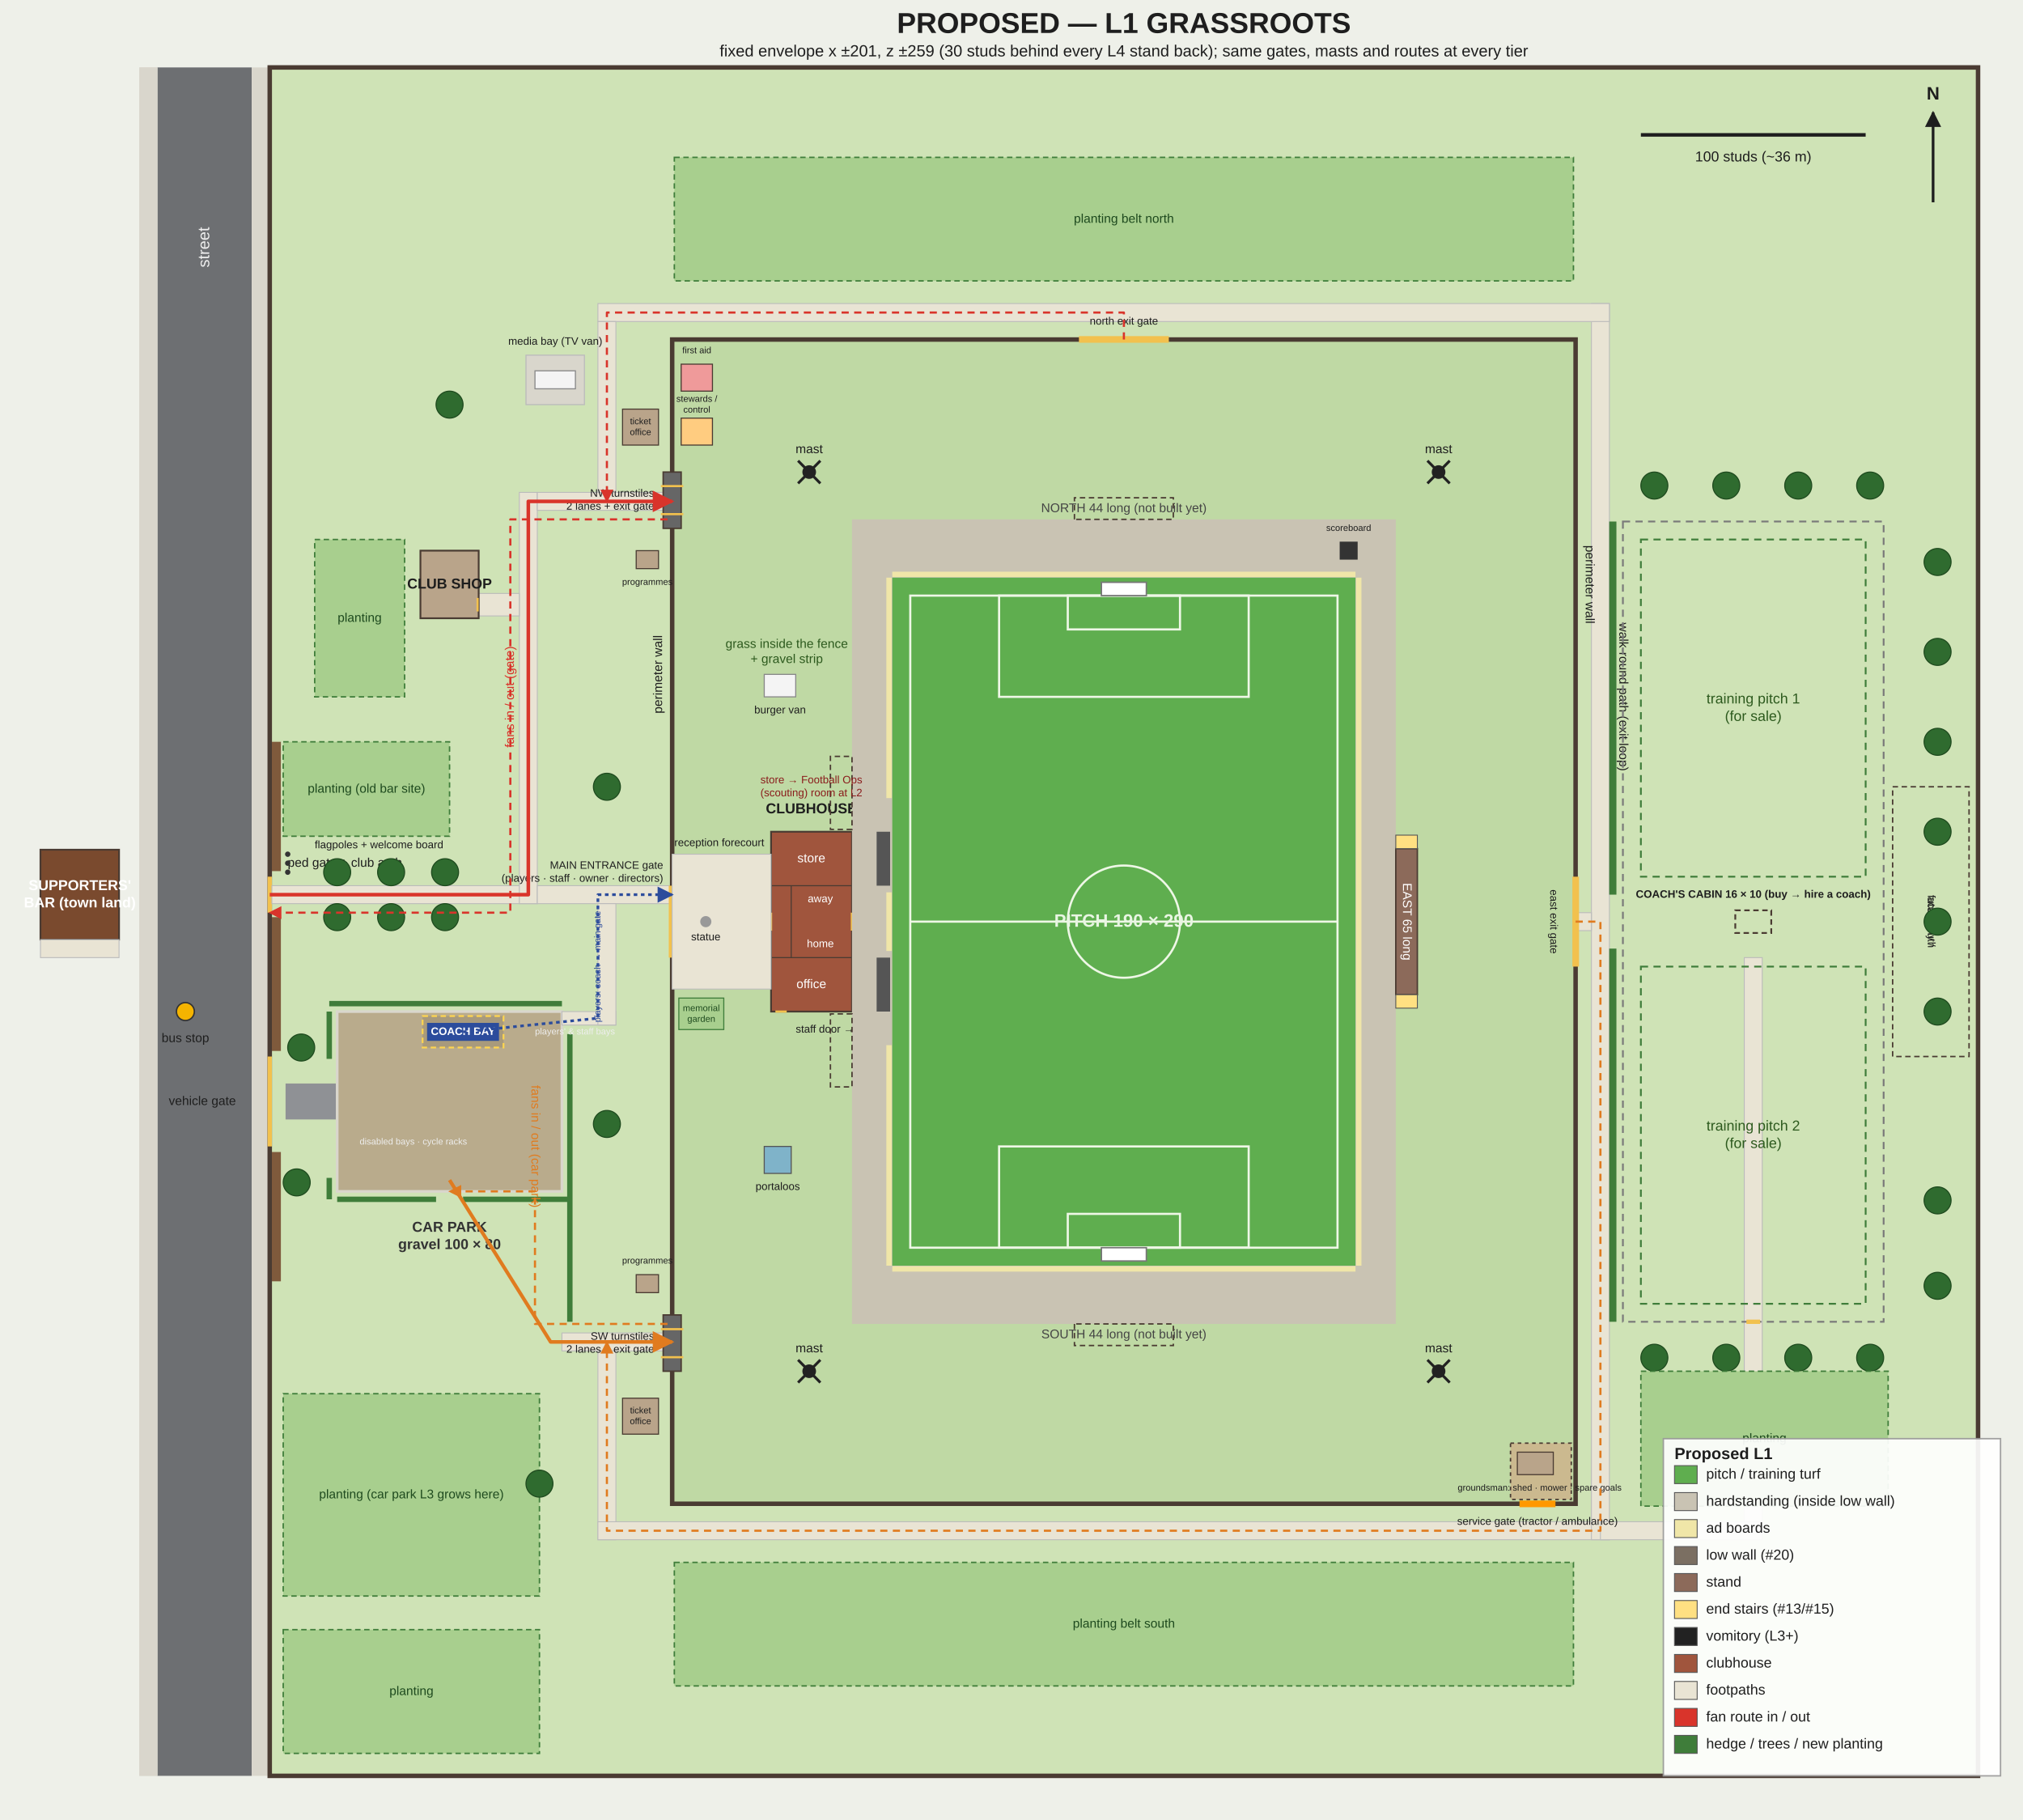
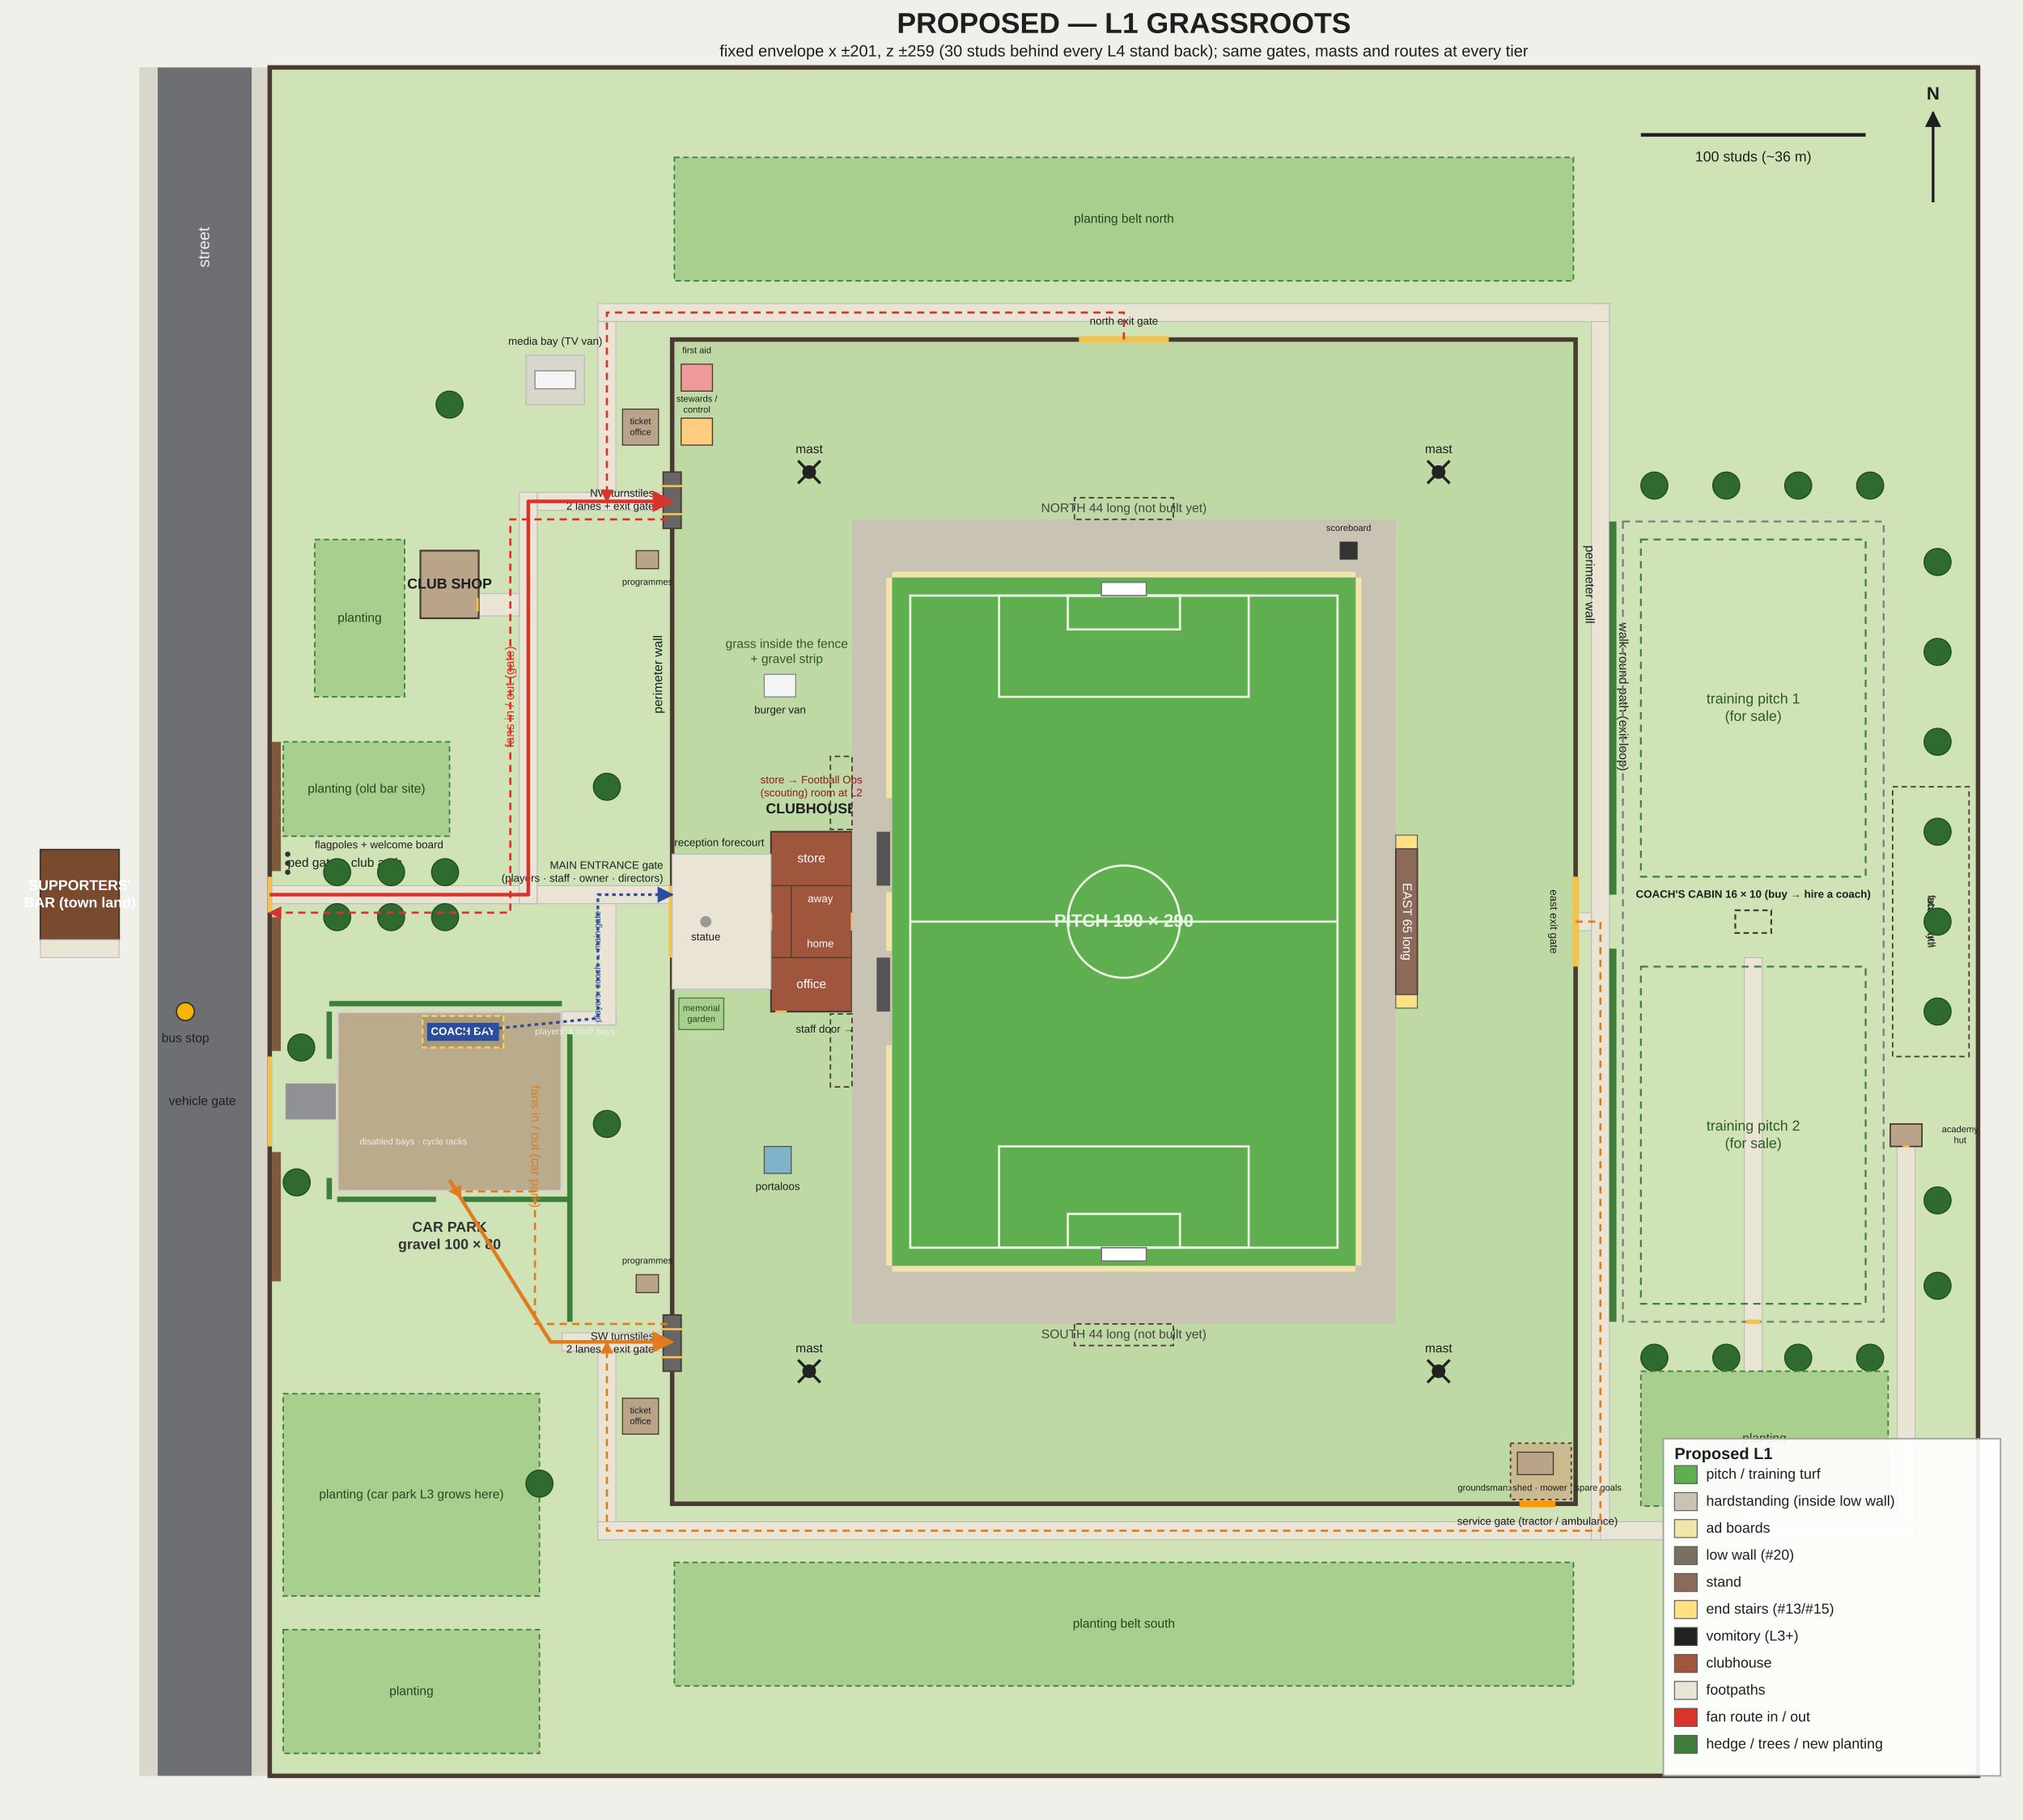
<svg xmlns="http://www.w3.org/2000/svg" width="1125" height="1012" viewBox="0 0 1125 1012" font-family="Segoe UI, Arial, sans-serif">
  <defs>
    <marker id="arr" viewBox="0 0 10 10" refX="9" refY="5" markerWidth="6" markerHeight="6" orient="auto-start-reverse">
      <path d="M0,0 L10,5 L0,10 z" fill="context-stroke" />
    </marker>
  </defs>
  <polygon points="0.0,0.0 1125.0,0.0 1125.0,1012.5 0.0,1012.5" fill="#eef0e9" stroke="none" stroke-width="1" opacity="1.0" />
  <polygon points="87.5,37.5 140.0,37.5 140.0,987.5 87.5,987.5" fill="#6d6f72" stroke="none" stroke-width="1" opacity="1.0" />
  <text x="113.8" y="137.5" font-size="9" fill="#eee" text-anchor="middle" dominant-baseline="middle" transform="rotate(-90 113.8 137.5)">street</text>
  <polygon points="140.0,37.5 150.0,37.5 150.0,987.5 140.0,987.5" fill="#d9d6cc" stroke="none" stroke-width="1" opacity="1.0" />
  <polygon points="150.0,37.5 1100.0,37.5 1100.0,987.5 150.0,987.5" fill="#cfe3b6" stroke="none" stroke-width="1" opacity="1.0" />
  <polygon points="150.0,37.5 1100.0,37.5 1100.0,987.5 150.0,987.5" fill="none" stroke="#4a3b32" stroke-width="2.5" opacity="1.0" />
  <text x="625.0" y="13.8" font-size="16" fill="#1e1e1e" text-anchor="middle" dominant-baseline="middle" font-weight="bold">PROPOSED — L1  GRASSROOTS</text>
  <text x="625.0" y="28.8" font-size="9" fill="#1e1e1e" text-anchor="middle" dominant-baseline="middle">fixed envelope x ±201, z ±259 (30 studs behind every L4 stand back); same gates, masts and routes at every tier</text>
  <polyline points="1075.0,112.5 1075.0,62.5" fill="none" stroke="#1e1e1e" stroke-width="1.5" stroke-linejoin="round" marker-end="url(#arr)" opacity="1.0" />
  <text x="1075.0" y="52.5" font-size="10" fill="#1e1e1e" text-anchor="middle" dominant-baseline="middle" font-weight="bold">N</text>
  <polyline points="912.5,75.0 1037.5,75.0" fill="none" stroke="#1e1e1e" stroke-width="2" stroke-linejoin="round" opacity="1.0" />
  <text x="975.0" y="87.5" font-size="8" fill="#1e1e1e" text-anchor="middle" dominant-baseline="middle">100 studs (~36 m)</text>
  <polygon points="77.5,37.5 87.5,37.5 87.5,987.5 77.5,987.5" fill="#d9d6cc" stroke="none" stroke-width="1" opacity="1.0" />
  <polygon points="77.5,37.5 87.5,37.5 87.5,987.5 77.5,987.5" fill="#d9d6cc" stroke="none" stroke-width="1" opacity="1.0" />
  <polygon points="22.5,472.5 66.2,472.5 66.2,522.5 22.5,522.5" fill="#7a4a2e" stroke="#4a3b32" stroke-width="1" opacity="1.0" />
  <polygon points="22.5,522.5 66.2,522.5 66.2,532.5 22.5,532.5" fill="#e9e4d4" stroke="#bbb" stroke-width="0.5" opacity="1.0" />
  <text x="44.4" y="492.7" font-size="8" fill="#fff" text-anchor="middle" dominant-baseline="middle" font-weight="bold">SUPPORTERS'</text>
  <text x="44.4" y="502.3" font-size="8" fill="#fff" text-anchor="middle" dominant-baseline="middle" font-weight="bold">BAR (town land)</text>
  <polygon points="148.8,487.5 151.2,487.5 151.2,507.5 148.8,507.5" fill="#f2c14e" stroke="none" stroke-width="1" opacity="1.0" />
  <text x="160.0" y="480.0" font-size="7" fill="#1e1e1e" text-anchor="start" dominant-baseline="middle">ped gate + club arch</text>
  <polygon points="148.8,587.5 151.2,587.5 151.2,637.5 148.8,637.5" fill="#f2c14e" stroke="none" stroke-width="1" opacity="1.0" />
  <text x="131.2" y="612.5" font-size="7" fill="#1e1e1e" text-anchor="end" dominant-baseline="middle">vehicle gate</text>
  <polygon points="158.8,602.5 188.8,602.5 188.8,622.5 158.8,622.5" fill="#8f9195" stroke="none" stroke-width="1" opacity="1.0" />
  <circle cx="103.1" cy="562.5" r="5.0" fill="#f5b400" stroke="#333" stroke-width="0.8" />
  <text x="103.1" y="577.5" font-size="7" fill="#1e1e1e" text-anchor="middle" dominant-baseline="middle">bus stop</text>
  <polygon points="151.2,412.5 156.2,412.5 156.2,484.4 151.2,484.4" fill="#7f5a3c" stroke="none" stroke-width="1" opacity="1.0" />
  <polygon points="151.2,510.0 156.2,510.0 156.2,584.4 151.2,584.4" fill="#7f5a3c" stroke="none" stroke-width="1" opacity="1.0" />
  <polygon points="151.2,640.6 156.2,640.6 156.2,712.5 151.2,712.5" fill="#7f5a3c" stroke="none" stroke-width="1" opacity="1.0" />
  <polygon points="187.5,562.5 312.5,562.5 312.5,662.5 187.5,662.5" fill="#b9ab8c" stroke="#d9d6cc" stroke-width="1.5" opacity="1.0" />
  <text x="250.0" y="682.7" font-size="8" fill="#333" text-anchor="middle" dominant-baseline="middle" font-weight="bold">CAR PARK</text>
  <text x="250.0" y="692.3" font-size="8" fill="#333" text-anchor="middle" dominant-baseline="middle" font-weight="bold">gravel 100 × 80</text>
  <polygon points="235.0,565.0 280.0,565.0 280.0,582.5 235.0,582.5" fill="#a89a7c" stroke="#ffd54f" stroke-width="1" stroke-dasharray="3,2" opacity="1.0" />
  <polygon points="237.5,568.8 277.5,568.8 277.5,578.8 237.5,578.8" fill="#2c4c9c" stroke="none" stroke-width="1" opacity="1.0" />
  <text x="257.5" y="573.8" font-size="6" fill="#fff" text-anchor="middle" dominant-baseline="middle" font-weight="bold">COACH BAY</text>
  <polyline points="183.1,558.1 312.5,558.1" fill="none" stroke="#3f7d3a" stroke-width="3" stroke-linejoin="round" opacity="1.0" />
  <polyline points="183.1,562.5 183.1,588.8" fill="none" stroke="#3f7d3a" stroke-width="3" stroke-linejoin="round" opacity="1.0" />
  <polyline points="183.1,655.0 183.1,666.9" fill="none" stroke="#3f7d3a" stroke-width="3" stroke-linejoin="round" opacity="1.0" />
  <polyline points="187.5,666.9 242.5,666.9" fill="none" stroke="#3f7d3a" stroke-width="3" stroke-linejoin="round" opacity="1.0" />
  <polyline points="257.5,666.9 316.9,666.9" fill="none" stroke="#3f7d3a" stroke-width="3" stroke-linejoin="round" opacity="1.0" />
  <polyline points="316.9,575.0 316.9,735.0" fill="none" stroke="#3f7d3a" stroke-width="3" stroke-linejoin="round" opacity="1.0" />
  <polygon points="151.2,492.5 298.8,492.5 298.8,502.5 151.2,502.5" fill="#e9e4d4" stroke="#bbb" stroke-width="0.5" opacity="1.0" />
  <polygon points="288.8,273.8 298.8,273.8 298.8,502.5 288.8,502.5" fill="#e9e4d4" stroke="#bbb" stroke-width="0.5" opacity="1.0" />
  <polygon points="298.8,273.8 373.8,273.8 373.8,283.8 298.8,283.8" fill="#e9e4d4" stroke="#bbb" stroke-width="0.5" opacity="1.0" />
  <polygon points="298.8,492.5 373.8,492.5 373.8,502.5 298.8,502.5" fill="#e9e4d4" stroke="#bbb" stroke-width="0.5" opacity="1.0" />
  <polygon points="266.2,330.0 288.8,330.0 288.8,342.5 266.2,342.5" fill="#e9e4d4" stroke="#bbb" stroke-width="0.5" opacity="1.0" />
  <polygon points="312.5,741.2 373.8,741.2 373.8,751.2 312.5,751.2" fill="#e9e4d4" stroke="#bbb" stroke-width="0.5" opacity="1.0" />
  <polygon points="312.5,562.5 342.5,562.5 342.5,570.0 312.5,570.0" fill="#e9e4d4" stroke="#bbb" stroke-width="0.5" opacity="1.0" />
  <polygon points="332.5,502.5 342.5,502.5 342.5,570.0 332.5,570.0" fill="#e9e4d4" stroke="#bbb" stroke-width="0.5" opacity="1.0" />
  <polygon points="332.5,751.2 342.5,751.2 342.5,856.2 332.5,856.2" fill="#e9e4d4" stroke="#bbb" stroke-width="0.5" opacity="1.0" />
  <polygon points="332.5,846.2 895.0,846.2 895.0,856.2 332.5,856.2" fill="#e9e4d4" stroke="#bbb" stroke-width="0.5" opacity="1.0" />
  <polygon points="885.0,168.8 895.0,168.8 895.0,856.2 885.0,856.2" fill="#e9e4d4" stroke="#bbb" stroke-width="0.5" opacity="1.0" />
  <polygon points="332.5,168.8 895.0,168.8 895.0,178.8 332.5,178.8" fill="#e9e4d4" stroke="#bbb" stroke-width="0.5" opacity="1.0" />
  <polygon points="332.5,273.8 342.5,273.8 342.5,178.8 332.5,178.8" fill="#e9e4d4" stroke="#bbb" stroke-width="0.5" opacity="1.0" />
  <polygon points="970.0,735.0 980.0,735.0 980.0,846.2 970.0,846.2" fill="#e9e4d4" stroke="#bbb" stroke-width="0.5" opacity="1.0" />
-   <polygon points="890.0,846.2 980.0,846.2 980.0,856.2 890.0,856.2" fill="#e9e4d4" stroke="#bbb" stroke-width="0.5" opacity="1.0" />
+   <polygon points="890.0,846.2 1065.0,846.2 1065.0,856.2 890.0,856.2" fill="#e9e4d4" stroke="#bbb" stroke-width="0.5" opacity="1.0" />
+   <polygon points="1055.0,637.5 1065.0,637.5 1065.0,846.2 1055.0,846.2" fill="#e9e4d4" stroke="#bbb" stroke-width="0.5" opacity="1.0" />
  <polygon points="970.0,532.5 980.0,532.5 980.0,735.0 970.0,735.0" fill="#e9e4d4" stroke="#bbb" stroke-width="0.5" opacity="1.0" />
  <polygon points="620.0,178.8 630.0,178.8 630.0,178.8 620.0,178.8" fill="#e9e4d4" stroke="#bbb" stroke-width="0.5" opacity="1.0" />
  <polygon points="876.2,507.5 885.0,507.5 885.0,517.5 876.2,517.5" fill="#e9e4d4" stroke="#bbb" stroke-width="0.5" opacity="1.0" />
  <text x="902.5" y="387.5" font-size="7" fill="#1e1e1e" text-anchor="middle" dominant-baseline="middle" transform="rotate(90 902.5 387.5)">walk-round path (exit loop)</text>
  <polygon points="233.8,306.2 266.2,306.2 266.2,343.8 233.8,343.8" fill="#b9a48a" stroke="#4a3b32" stroke-width="1" opacity="1.0" />
  <polygon points="265.0,332.5 266.2,332.5 266.2,340.0 265.0,340.0" fill="#f2c14e" stroke="none" stroke-width="1" opacity="1.0" />
  <text x="250.0" y="325.0" font-size="8" fill="#1e1e1e" text-anchor="middle" dominant-baseline="middle" font-weight="bold">CLUB SHOP</text>
  <polygon points="292.5,197.5 325.0,197.5 325.0,225.0 292.5,225.0" fill="#d9d6cc" stroke="#bbb" stroke-width="0.6" opacity="1.0" />
  <polygon points="297.5,206.2 320.0,206.2 320.0,216.2 297.5,216.2" fill="#f4f4f4" stroke="#888" stroke-width="0.6" opacity="1.0" />
  <text x="308.8" y="190.0" font-size="6" fill="#1e1e1e" text-anchor="middle" dominant-baseline="middle">media bay (TV van)</text>
  <polygon points="902.5,290.0 1047.5,290.0 1047.5,735.0 902.5,735.0" fill="none" stroke="#7a7a7a" stroke-width="1" stroke-dasharray="4,3" opacity="1.0" />
  <polygon points="912.5,300.0 1037.5,300.0 1037.5,487.5 912.5,487.5" fill="none" stroke="#3f7d3a" stroke-width="1" stroke-dasharray="4,3" opacity="1.0" />
  <polygon points="912.5,537.5 1037.5,537.5 1037.5,725.0 912.5,725.0" fill="none" stroke="#3f7d3a" stroke-width="1" stroke-dasharray="4,3" opacity="1.0" />
  <text x="975.0" y="388.9" font-size="8" fill="#2d5a1e" text-anchor="middle" dominant-baseline="middle">training pitch 1</text>
  <text x="975.0" y="398.6" font-size="8" fill="#2d5a1e" text-anchor="middle" dominant-baseline="middle">(for sale)</text>
  <text x="975.0" y="626.4" font-size="8" fill="#2d5a1e" text-anchor="middle" dominant-baseline="middle">training pitch 2</text>
  <text x="975.0" y="636.1" font-size="8" fill="#2d5a1e" text-anchor="middle" dominant-baseline="middle">(for sale)</text>
  <polygon points="965.0,506.2 985.0,506.2 985.0,518.8 965.0,518.8" fill="none" stroke="#4a3b32" stroke-width="1" stroke-dasharray="3,2" opacity="1.0" />
  <text x="975.0" y="497.5" font-size="6" fill="#1e1e1e" text-anchor="middle" dominant-baseline="middle" font-weight="bold">COACH'S CABIN 16 × 10  (buy → hire a coach)</text>
+   <polygon points="1051.2,625.0 1068.8,625.0 1068.8,637.5 1051.2,637.5" fill="#b9a48a" stroke="#4a3b32" stroke-width="0.8" opacity="1.0" />
+   <polygon points="1058.1,636.9 1061.9,636.9 1061.9,638.1 1058.1,638.1" fill="#f2c14e" stroke="none" stroke-width="1" opacity="1.0" />
+   <text x="1090.0" y="628.2" font-size="5" fill="#1e1e1e" text-anchor="middle" dominant-baseline="middle">academy</text>
+   <text x="1090.0" y="634.2" font-size="5" fill="#1e1e1e" text-anchor="middle" dominant-baseline="middle">hut</text>
  <polygon points="1052.5,437.5 1095.0,437.5 1095.0,587.5 1052.5,587.5" fill="none" stroke="#4a3b32" stroke-width="0.8" stroke-dasharray="3,2" opacity="1.0" />
  <text x="1073.8" y="505.3" font-size="6" fill="#1e1e1e" text-anchor="middle" dominant-baseline="middle" transform="rotate(90 1073.8 505.3)">future</text>
  <text x="1073.8" y="512.5" font-size="6" fill="#1e1e1e" text-anchor="middle" dominant-baseline="middle" transform="rotate(90 1073.8 512.5)">academy /</text>
  <text x="1073.8" y="519.7" font-size="6" fill="#1e1e1e" text-anchor="middle" dominant-baseline="middle" transform="rotate(90 1073.8 519.7)">youth</text>
  <polygon points="971.2,733.8 978.8,733.8 978.8,736.2 971.2,736.2" fill="#f2c14e" stroke="none" stroke-width="1" opacity="1.0" />
  <polyline points="896.9,290.0 896.9,497.5" fill="none" stroke="#3f7d3a" stroke-width="4" stroke-linejoin="round" opacity="1.0" />
  <polyline points="896.9,527.5 896.9,735.0" fill="none" stroke="#3f7d3a" stroke-width="4" stroke-linejoin="round" opacity="1.0" />
  <circle cx="920.0" cy="270.0" r="7.5" fill="#2f6b2f" stroke="#1e4a1e" stroke-width="0.6" />
  <circle cx="920.0" cy="755.0" r="7.5" fill="#2f6b2f" stroke="#1e4a1e" stroke-width="0.6" />
  <circle cx="960.0" cy="270.0" r="7.5" fill="#2f6b2f" stroke="#1e4a1e" stroke-width="0.6" />
  <circle cx="960.0" cy="755.0" r="7.5" fill="#2f6b2f" stroke="#1e4a1e" stroke-width="0.6" />
  <circle cx="1000.0" cy="270.0" r="7.5" fill="#2f6b2f" stroke="#1e4a1e" stroke-width="0.6" />
  <circle cx="1000.0" cy="755.0" r="7.5" fill="#2f6b2f" stroke="#1e4a1e" stroke-width="0.6" />
  <circle cx="1040.0" cy="270.0" r="7.5" fill="#2f6b2f" stroke="#1e4a1e" stroke-width="0.6" />
  <circle cx="1040.0" cy="755.0" r="7.5" fill="#2f6b2f" stroke="#1e4a1e" stroke-width="0.6" />
  <circle cx="1077.5" cy="312.5" r="7.5" fill="#2f6b2f" stroke="#1e4a1e" stroke-width="0.6" />
  <circle cx="1077.5" cy="362.5" r="7.5" fill="#2f6b2f" stroke="#1e4a1e" stroke-width="0.6" />
  <circle cx="1077.5" cy="412.5" r="7.5" fill="#2f6b2f" stroke="#1e4a1e" stroke-width="0.6" />
  <circle cx="1077.5" cy="462.5" r="7.5" fill="#2f6b2f" stroke="#1e4a1e" stroke-width="0.6" />
  <circle cx="1077.5" cy="512.5" r="7.5" fill="#2f6b2f" stroke="#1e4a1e" stroke-width="0.6" />
  <circle cx="1077.5" cy="562.5" r="7.5" fill="#2f6b2f" stroke="#1e4a1e" stroke-width="0.6" />
  <circle cx="1077.5" cy="667.5" r="7.5" fill="#2f6b2f" stroke="#1e4a1e" stroke-width="0.6" />
  <circle cx="1077.5" cy="715.0" r="7.5" fill="#2f6b2f" stroke="#1e4a1e" stroke-width="0.6" />
  <polygon points="157.5,412.5 250.0,412.5 250.0,465.0 157.5,465.0" fill="#a8cf8e" stroke="#3f7d3a" stroke-width="0.8" stroke-dasharray="3,2" opacity="1.0" />
  <text x="203.8" y="438.8" font-size="7" fill="#1e4a1e" text-anchor="middle" dominant-baseline="middle">planting (old bar site)</text>
  <polygon points="175.0,300.0 225.0,300.0 225.0,387.5 175.0,387.5" fill="#a8cf8e" stroke="#3f7d3a" stroke-width="0.8" stroke-dasharray="3,2" opacity="1.0" />
  <text x="200.0" y="343.8" font-size="7" fill="#1e4a1e" text-anchor="middle" dominant-baseline="middle">planting</text>
  <polygon points="375.0,87.5 875.0,87.5 875.0,156.2 375.0,156.2" fill="#a8cf8e" stroke="#3f7d3a" stroke-width="0.8" stroke-dasharray="3,2" opacity="1.0" />
  <text x="625.0" y="121.9" font-size="7" fill="#1e4a1e" text-anchor="middle" dominant-baseline="middle">planting belt north</text>
  <polygon points="375.0,868.8 875.0,868.8 875.0,937.5 375.0,937.5" fill="#a8cf8e" stroke="#3f7d3a" stroke-width="0.8" stroke-dasharray="3,2" opacity="1.0" />
  <text x="625.0" y="903.1" font-size="7" fill="#1e4a1e" text-anchor="middle" dominant-baseline="middle">planting belt south</text>
  <polygon points="157.5,775.0 300.0,775.0 300.0,887.5 157.5,887.5" fill="#a8cf8e" stroke="#3f7d3a" stroke-width="0.8" stroke-dasharray="3,2" opacity="1.0" />
  <text x="228.8" y="831.2" font-size="7" fill="#1e4a1e" text-anchor="middle" dominant-baseline="middle">planting (car park L3 grows here)</text>
  <polygon points="157.5,906.2 300.0,906.2 300.0,975.0 157.5,975.0" fill="#a8cf8e" stroke="#3f7d3a" stroke-width="0.8" stroke-dasharray="3,2" opacity="1.0" />
  <text x="228.8" y="940.6" font-size="7" fill="#1e4a1e" text-anchor="middle" dominant-baseline="middle">planting</text>
  <polygon points="912.5,762.5 1050.0,762.5 1050.0,837.5 912.5,837.5" fill="#a8cf8e" stroke="#3f7d3a" stroke-width="0.8" stroke-dasharray="3,2" opacity="1.0" />
  <text x="981.2" y="800.0" font-size="7" fill="#1e4a1e" text-anchor="middle" dominant-baseline="middle">planting</text>
  <circle cx="160.0" cy="475.0" r="1.5" fill="#333" stroke="none" stroke-width="1" />
  <circle cx="160.0" cy="480.0" r="1.5" fill="#333" stroke="none" stroke-width="1" />
  <circle cx="160.0" cy="485.0" r="1.5" fill="#333" stroke="none" stroke-width="1" />
  <text x="175.0" y="470.0" font-size="6" fill="#1e1e1e" text-anchor="start" dominant-baseline="middle">flagpoles + welcome board</text>
  <circle cx="187.5" cy="485.0" r="7.5" fill="#2f6b2f" stroke="#1e4a1e" stroke-width="0.6" />
  <circle cx="217.5" cy="485.0" r="7.5" fill="#2f6b2f" stroke="#1e4a1e" stroke-width="0.6" />
  <circle cx="247.5" cy="485.0" r="7.5" fill="#2f6b2f" stroke="#1e4a1e" stroke-width="0.6" />
  <circle cx="187.5" cy="510.0" r="7.5" fill="#2f6b2f" stroke="#1e4a1e" stroke-width="0.6" />
  <circle cx="217.5" cy="510.0" r="7.5" fill="#2f6b2f" stroke="#1e4a1e" stroke-width="0.6" />
  <circle cx="247.5" cy="510.0" r="7.5" fill="#2f6b2f" stroke="#1e4a1e" stroke-width="0.6" />
  <circle cx="167.5" cy="582.5" r="7.5" fill="#2f6b2f" stroke="#1e4a1e" stroke-width="0.6" />
  <circle cx="165.0" cy="657.5" r="7.5" fill="#2f6b2f" stroke="#1e4a1e" stroke-width="0.6" />
  <circle cx="337.5" cy="437.5" r="7.5" fill="#2f6b2f" stroke="#1e4a1e" stroke-width="0.6" />
  <circle cx="337.5" cy="625.0" r="7.5" fill="#2f6b2f" stroke="#1e4a1e" stroke-width="0.6" />
  <circle cx="250.0" cy="225.0" r="7.5" fill="#2f6b2f" stroke="#1e4a1e" stroke-width="0.6" />
  <circle cx="300.0" cy="825.0" r="7.5" fill="#2f6b2f" stroke="#1e4a1e" stroke-width="0.6" />
  <polygon points="373.8,188.8 876.2,188.8 876.2,836.2 373.8,836.2" fill="#bfd9a4" stroke="none" stroke-width="1" opacity="1.0" />
  <polygon points="373.8,188.8 876.2,188.8 876.2,836.2 373.8,836.2" fill="none" stroke="#4a3b32" stroke-width="2.5" opacity="1.0" />
  <text x="883.8" y="325.0" font-size="7" fill="#1e1e1e" text-anchor="middle" dominant-baseline="middle" transform="rotate(90 883.8 325.0)">perimeter wall</text>
  <text x="366.2" y="375.0" font-size="7" fill="#1e1e1e" text-anchor="middle" dominant-baseline="middle" transform="rotate(-90 366.2 375.0)">perimeter wall</text>
  <polygon points="371.9,492.5 375.6,492.5 375.6,532.5 371.9,532.5" fill="#f2c14e" stroke="none" stroke-width="1" opacity="1.0" />
  <text x="368.8" y="481.4" font-size="6" fill="#1e1e1e" text-anchor="end" dominant-baseline="middle">MAIN ENTRANCE gate</text>
  <text x="368.8" y="488.6" font-size="6" fill="#1e1e1e" text-anchor="end" dominant-baseline="middle">(players · staff · owner · directors)</text>
  <polygon points="600.0,186.9 650.0,186.9 650.0,190.6 600.0,190.6" fill="#f2c14e" stroke="none" stroke-width="1" opacity="1.0" />
  <text x="625.0" y="178.8" font-size="6" fill="#1e1e1e" text-anchor="middle" dominant-baseline="middle">north exit gate</text>
  <polygon points="874.4,487.5 878.1,487.5 878.1,537.5 874.4,537.5" fill="#f2c14e" stroke="none" stroke-width="1" opacity="1.0" />
  <text x="863.8" y="512.5" font-size="6" fill="#1e1e1e" text-anchor="middle" dominant-baseline="middle" transform="rotate(90 863.8 512.5)">east exit gate</text>
  <polygon points="845.0,834.4 865.0,834.4 865.0,838.1 845.0,838.1" fill="#ff9800" stroke="none" stroke-width="1" opacity="1.0" />
  <text x="855.0" y="846.2" font-size="6" fill="#1e1e1e" text-anchor="middle" dominant-baseline="middle">service gate (tractor / ambulance)</text>
  <polygon points="840.0,802.5 873.8,802.5 873.8,833.8 840.0,833.8" fill="#cbb98f" stroke="#4a3b32" stroke-width="0.8" stroke-dasharray="2,2" opacity="1.0" />
  <polygon points="843.8,807.5 863.8,807.5 863.8,820.0 843.8,820.0" fill="#b9a48a" stroke="#4a3b32" stroke-width="0.6" opacity="1.0" />
  <text x="856.2" y="827.5" font-size="5" fill="#1e1e1e" text-anchor="middle" dominant-baseline="middle">groundsman: shed · mower · spare goals</text>
  <polygon points="346.2,227.5 366.2,227.5 366.2,247.5 346.2,247.5" fill="#b9a48a" stroke="#4a3b32" stroke-width="0.6" opacity="1.0" />
  <polygon points="346.2,777.5 366.2,777.5 366.2,797.5 346.2,797.5" fill="#b9a48a" stroke="#4a3b32" stroke-width="0.6" opacity="1.0" />
  <text x="356.2" y="234.5" font-size="5" fill="#1e1e1e" text-anchor="middle" dominant-baseline="middle">ticket</text>
  <text x="356.2" y="240.5" font-size="5" fill="#1e1e1e" text-anchor="middle" dominant-baseline="middle">office</text>
  <text x="356.2" y="784.5" font-size="5" fill="#1e1e1e" text-anchor="middle" dominant-baseline="middle">ticket</text>
  <text x="356.2" y="790.5" font-size="5" fill="#1e1e1e" text-anchor="middle" dominant-baseline="middle">office</text>
  <polygon points="353.8,306.2 366.2,306.2 366.2,316.2 353.8,316.2" fill="#b9a48a" stroke="#4a3b32" stroke-width="0.6" opacity="1.0" />
  <text x="360.0" y="323.8" font-size="5" fill="#1e1e1e" text-anchor="middle" dominant-baseline="middle">programmes</text>
  <polygon points="353.8,708.8 366.2,708.8 366.2,718.8 353.8,718.8" fill="#b9a48a" stroke="#4a3b32" stroke-width="0.6" opacity="1.0" />
  <text x="360.0" y="701.2" font-size="5" fill="#1e1e1e" text-anchor="middle" dominant-baseline="middle">programmes</text>
  <polygon points="378.8,232.5 396.2,232.5 396.2,247.5 378.8,247.5" fill="#ffcc80" stroke="#4a3b32" stroke-width="0.6" opacity="1.0" />
  <text x="387.5" y="222.0" font-size="5" fill="#1e1e1e" text-anchor="middle" dominant-baseline="middle">stewards /</text>
  <text x="387.5" y="228.0" font-size="5" fill="#1e1e1e" text-anchor="middle" dominant-baseline="middle">control</text>
  <polygon points="378.8,202.5 396.2,202.5 396.2,217.5 378.8,217.5" fill="#ef9a9a" stroke="#4a3b32" stroke-width="0.6" opacity="1.0" />
  <text x="387.5" y="195.0" font-size="5" fill="#1e1e1e" text-anchor="middle" dominant-baseline="middle">first aid</text>
  <text x="866.2" y="193.8" font-size="5" fill="#1e1e1e" text-anchor="middle" dominant-baseline="middle" />
  <polyline points="760.0,315.0 760.0,710.0 490.0,710.0 490.0,581.2" fill="none" stroke="#7b6f62" stroke-width="1.5" stroke-linejoin="round" opacity="1.0" />
  <polyline points="490.0,443.8 490.0,315.0 760.0,315.0" fill="none" stroke="#7b6f62" stroke-width="1.5" stroke-linejoin="round" opacity="1.0" />
  <text x="766.2" y="662.5" font-size="6" fill="#1e1e1e" text-anchor="middle" dominant-baseline="middle" transform="rotate(90 766.2 662.5)">low wall</text>
  <polygon points="368.8,262.5 378.8,262.5 378.8,293.8 368.8,293.8" fill="#666" stroke="#4a3b32" stroke-width="0.8" opacity="1.0" />
  <polyline points="367.5,270.3 380.0,270.3" fill="none" stroke="#f2c14e" stroke-width="1.2" stroke-linejoin="round" opacity="1.0" />
  <polyline points="367.5,285.9 380.0,285.9" fill="none" stroke="#f2c14e" stroke-width="1.2" stroke-linejoin="round" opacity="1.0" />
  <text x="363.8" y="274.5" font-size="6" fill="#1e1e1e" text-anchor="end" dominant-baseline="middle">NW turnstiles</text>
  <text x="363.8" y="281.7" font-size="6" fill="#1e1e1e" text-anchor="end" dominant-baseline="middle">2 lanes + exit gate</text>
  <polygon points="368.8,731.2 378.8,731.2 378.8,762.5 368.8,762.5" fill="#666" stroke="#4a3b32" stroke-width="0.8" opacity="1.0" />
  <polyline points="367.5,739.1 380.0,739.1" fill="none" stroke="#f2c14e" stroke-width="1.2" stroke-linejoin="round" opacity="1.0" />
  <polyline points="367.5,754.7 380.0,754.7" fill="none" stroke="#f2c14e" stroke-width="1.2" stroke-linejoin="round" opacity="1.0" />
  <text x="363.8" y="743.3" font-size="6" fill="#1e1e1e" text-anchor="end" dominant-baseline="middle">SW turnstiles</text>
  <text x="363.8" y="750.5" font-size="6" fill="#1e1e1e" text-anchor="end" dominant-baseline="middle">2 lanes + exit gate</text>
  <polygon points="428.8,462.5 473.8,462.5 473.8,562.5 428.8,562.5" fill="#a0553d" stroke="#4a3b32" stroke-width="1" opacity="1.0" />
  <polyline points="428.8,532.5 473.8,532.5" fill="none" stroke="#4a3b32" stroke-width="0.6" stroke-linejoin="round" opacity="1.0" />
  <polyline points="428.8,492.5 473.8,492.5" fill="none" stroke="#4a3b32" stroke-width="0.6" stroke-linejoin="round" opacity="1.0" />
  <polyline points="440.0,492.5 440.0,532.5" fill="none" stroke="#4a3b32" stroke-width="0.6" stroke-linejoin="round" opacity="1.0" />
  <text x="451.2" y="547.5" font-size="7" fill="#fff" text-anchor="middle" dominant-baseline="middle">office</text>
  <text x="451.2" y="477.5" font-size="7" fill="#fff" text-anchor="middle" dominant-baseline="middle">store</text>
  <text x="456.2" y="525.0" font-size="6" fill="#fff" text-anchor="middle" dominant-baseline="middle">home</text>
  <text x="456.2" y="500.0" font-size="6" fill="#fff" text-anchor="middle" dominant-baseline="middle">away</text>
  <polygon points="428.1,507.5 429.4,507.5 429.4,517.5 428.1,517.5" fill="#f2c14e" stroke="none" stroke-width="1" opacity="1.0" />
  <polygon points="473.1,507.5 474.4,507.5 474.4,517.5 473.1,517.5" fill="#f2c14e" stroke="none" stroke-width="1" opacity="1.0" />
  <polygon points="431.2,561.9 437.5,561.9 437.5,563.1 431.2,563.1" fill="#f2c14e" stroke="none" stroke-width="1" opacity="1.0" />
  <text x="442.5" y="572.5" font-size="6" fill="#1e1e1e" text-anchor="start" dominant-baseline="middle">staff door → concourse</text>
  <polygon points="373.8,475.0 428.8,475.0 428.8,550.0 373.8,550.0" fill="#e9e4d4" stroke="#bbb" stroke-width="0.5" opacity="1.0" />
  <text x="400.0" y="468.8" font-size="6" fill="#1e1e1e" text-anchor="middle" dominant-baseline="middle">reception forecourt</text>
  <circle cx="392.5" cy="512.5" r="3.1" fill="#999" stroke="none" stroke-width="1" />
  <text x="392.5" y="521.2" font-size="6" fill="#1e1e1e" text-anchor="middle" dominant-baseline="middle">statue</text>
  <polygon points="377.5,555.0 402.5,555.0 402.5,572.5 377.5,572.5" fill="#a8cf8e" stroke="#3f7d3a" stroke-width="0.6" opacity="1.0" />
  <text x="390.0" y="560.8" font-size="5" fill="#1e4a1e" text-anchor="middle" dominant-baseline="middle">memorial</text>
  <text x="390.0" y="566.8" font-size="5" fill="#1e4a1e" text-anchor="middle" dominant-baseline="middle">garden</text>
  <text x="451.2" y="450.0" font-size="8" fill="#1e1e1e" text-anchor="middle" dominant-baseline="middle" font-weight="bold">CLUBHOUSE</text>
  <polygon points="473.8,288.8 776.2,288.8 776.2,736.2 473.8,736.2" fill="#c9c3b3" stroke="none" stroke-width="1" opacity="1.0" />
  <polygon points="496.2,321.2 753.8,321.2 753.8,703.8 496.2,703.8" fill="#5fae4f" stroke="none" stroke-width="1" opacity="1.0" />
  <polygon points="506.2,331.2 743.8,331.2 743.8,693.8 506.2,693.8" fill="none" stroke="#eef7e6" stroke-width="1.2" opacity="1.0" />
  <polyline points="506.2,512.5 743.8,512.5" fill="none" stroke="#eef7e6" stroke-width="1.2" stroke-linejoin="round" opacity="1.0" />
  <circle cx="625.0" cy="512.5" r="31.2" fill="none" stroke="#eef7e6" stroke-width="1.2" />
  <polygon points="555.6,331.2 694.4,331.2 694.4,387.5 555.6,387.5" fill="none" stroke="#eef7e6" stroke-width="1.2" opacity="1.0" />
  <polygon points="593.8,331.2 656.2,331.2 656.2,350.0 593.8,350.0" fill="none" stroke="#eef7e6" stroke-width="1.2" opacity="1.0" />
  <polygon points="612.5,331.2 637.5,331.2 637.5,323.8 612.5,323.8" fill="#ffffff" stroke="#777" stroke-width="0.8" opacity="1.0" />
  <polygon points="555.6,693.8 694.4,693.8 694.4,637.5 555.6,637.5" fill="none" stroke="#eef7e6" stroke-width="1.2" opacity="1.0" />
  <polygon points="593.8,693.8 656.2,693.8 656.2,675.0 593.8,675.0" fill="none" stroke="#eef7e6" stroke-width="1.2" opacity="1.0" />
  <polygon points="612.5,693.8 637.5,693.8 637.5,701.2 612.5,701.2" fill="#ffffff" stroke="#777" stroke-width="0.8" opacity="1.0" />
  <text x="625.0" y="512.5" font-size="10" fill="#e8f5e2" text-anchor="middle" dominant-baseline="middle" font-weight="bold">PITCH 190 × 290</text>
  <polyline points="494.4,321.2 494.4,443.8" fill="none" stroke="#f0e6a8" stroke-width="3" stroke-linejoin="round" opacity="1.0" />
  <polyline points="494.4,496.2 494.4,528.8" fill="none" stroke="#f0e6a8" stroke-width="3" stroke-linejoin="round" opacity="1.0" />
  <polyline points="494.4,581.2 494.4,703.8" fill="none" stroke="#f0e6a8" stroke-width="3" stroke-linejoin="round" opacity="1.0" />
  <polyline points="496.2,319.4 753.8,319.4" fill="none" stroke="#f0e6a8" stroke-width="3" stroke-linejoin="round" opacity="1.0" />
  <polyline points="755.6,321.2 755.6,703.8" fill="none" stroke="#f0e6a8" stroke-width="3" stroke-linejoin="round" opacity="1.0" />
  <polyline points="496.2,705.6 753.8,705.6" fill="none" stroke="#f0e6a8" stroke-width="3" stroke-linejoin="round" opacity="1.0" />
  <polygon points="487.5,532.5 495.0,532.5 495.0,562.5 487.5,562.5" fill="#555" stroke="none" stroke-width="1" opacity="1.0" />
  <polygon points="487.5,462.5 495.0,462.5 495.0,492.5 487.5,492.5" fill="#555" stroke="none" stroke-width="1" opacity="1.0" />
  <polygon points="745.0,301.2 755.0,301.2 755.0,311.2 745.0,311.2" fill="#333" stroke="none" stroke-width="1" opacity="1.0" />
  <text x="750.0" y="293.8" font-size="5" fill="#1e1e1e" text-anchor="middle" dominant-baseline="middle">scoreboard</text>
  <text x="297.5" y="573.8" font-size="5" fill="#eee" text-anchor="start" dominant-baseline="middle">players' &amp; staff bays</text>
  <text x="200.0" y="635.0" font-size="5" fill="#eee" text-anchor="start" dominant-baseline="middle">disabled bays · cycle racks</text>
  <polyline points="150.0,497.5 293.8,497.5 293.8,278.8 373.8,278.8" fill="none" stroke="#d9342b" stroke-width="2" stroke-linejoin="round" marker-end="url(#arr)" opacity="1.0" />
  <polyline points="250.0,656.2 306.2,746.2 373.8,746.2" fill="none" stroke="#e07b1f" stroke-width="2" stroke-linejoin="round" marker-end="url(#arr)" opacity="1.0" />
  <polyline points="371.2,288.8 283.8,288.8 283.8,507.5 150.0,507.5" fill="none" stroke="#d9342b" stroke-width="1.2" stroke-linejoin="round" stroke-dasharray="4,3" marker-end="url(#arr)" opacity="1.0" />
  <polyline points="371.2,736.2 297.5,736.2 297.5,662.5 250.0,662.5" fill="none" stroke="#e07b1f" stroke-width="1.2" stroke-linejoin="round" stroke-dasharray="4,3" marker-end="url(#arr)" opacity="1.0" />
  <polyline points="625.0,188.8 625.0,173.8 337.5,173.8 337.5,278.8" fill="none" stroke="#d9342b" stroke-width="1.2" stroke-linejoin="round" stroke-dasharray="4,3" marker-end="url(#arr)" opacity="1.0" />
  <polyline points="876.2,512.5 890.0,512.5 890.0,851.2 337.5,851.2 337.5,746.2" fill="none" stroke="#e07b1f" stroke-width="1.2" stroke-linejoin="round" stroke-dasharray="4,3" marker-end="url(#arr)" opacity="1.0" />
  <polyline points="257.5,573.8 332.5,566.2 332.5,497.5 373.8,497.5" fill="none" stroke="#2c4c9c" stroke-width="1.5" stroke-linejoin="round" stroke-dasharray="2,2" marker-end="url(#arr)" opacity="1.0" />
  <text x="332.5" y="537.5" font-size="5" fill="#2c4c9c" text-anchor="middle" dominant-baseline="middle" transform="rotate(-90 332.5 537.5)">players: coach → main gate</text>
  <text x="283.8" y="387.5" font-size="7" fill="#d9342b" text-anchor="middle" dominant-baseline="middle" transform="rotate(-90 283.8 387.5)">fans in / out (gate)</text>
  <text x="297.5" y="637.5" font-size="7" fill="#e07b1f" text-anchor="middle" dominant-baseline="middle" transform="rotate(90 297.5 637.5)">fans in / out (car park)</text>
  <polygon points="776.2,471.9 788.2,471.9 788.2,553.1 776.2,553.1" fill="#8c6a5a" stroke="#4a3b32" stroke-width="0.8" opacity="1.0" />
  <polygon points="776.2,464.4 788.2,464.4 788.2,471.9 776.2,471.9" fill="#ffe082" stroke="#555" stroke-width="0.5" opacity="1.0" />
  <polygon points="776.2,553.1 788.2,553.1 788.2,560.6 776.2,560.6" fill="#ffe082" stroke="#555" stroke-width="0.5" opacity="1.0" />
  <polygon points="473.8,461.2 461.8,461.2 461.8,420.6 473.8,420.6" fill="none" stroke="#4a3b32" stroke-width="0.8" stroke-dasharray="3,2" opacity="1.0" />
  <polygon points="473.8,563.8 461.8,563.8 461.8,604.4 473.8,604.4" fill="none" stroke="#4a3b32" stroke-width="0.8" stroke-dasharray="3,2" opacity="1.0" />
  <polygon points="597.5,288.8 597.5,276.8 652.5,276.8 652.5,288.8" fill="none" stroke="#4a3b32" stroke-width="0.8" stroke-dasharray="3,2" opacity="1.0" />
  <polygon points="597.5,736.2 597.5,748.2 652.5,748.2 652.5,736.2" fill="none" stroke="#4a3b32" stroke-width="0.8" stroke-dasharray="3,2" opacity="1.0" />
  <text x="782.2" y="512.5" font-size="7" fill="#fff" text-anchor="middle" dominant-baseline="middle" transform="rotate(90 782.2 512.5)">EAST 65 long</text>
  <text x="625.0" y="282.8" font-size="7" fill="#444" text-anchor="middle" dominant-baseline="middle">NORTH 44 long (not built yet)</text>
  <text x="625.0" y="742.2" font-size="7" fill="#444" text-anchor="middle" dominant-baseline="middle">SOUTH 44 long (not built yet)</text>
  <text x="451.2" y="433.9" font-size="6" fill="#8a1c1c" text-anchor="middle" dominant-baseline="middle">store → Football Ops</text>
  <text x="451.2" y="441.1" font-size="6" fill="#8a1c1c" text-anchor="middle" dominant-baseline="middle">(scouting) room at L2</text>
  <text x="437.5" y="358.3" font-size="7" fill="#2d5a1e" text-anchor="middle" dominant-baseline="middle">grass inside the fence</text>
  <text x="437.5" y="366.7" font-size="7" fill="#2d5a1e" text-anchor="middle" dominant-baseline="middle">+ gravel strip</text>
  <polygon points="425.0,375.0 442.5,375.0 442.5,387.5 425.0,387.5" fill="#f4f4f4" stroke="#888" stroke-width="0.6" opacity="1.0" />
  <text x="433.8" y="395.0" font-size="6" fill="#1e1e1e" text-anchor="middle" dominant-baseline="middle">burger van</text>
  <polygon points="425.0,637.5 440.0,637.5 440.0,652.5 425.0,652.5" fill="#7fb3c9" stroke="#555" stroke-width="0.6" opacity="1.0" />
  <text x="432.5" y="660.0" font-size="6" fill="#1e1e1e" text-anchor="middle" dominant-baseline="middle">portaloos</text>
  <circle cx="450.0" cy="262.5" r="3.8" fill="#222" stroke="none" stroke-width="1" />
  <polyline points="443.8,256.2 456.2,268.8" fill="none" stroke="#222" stroke-width="1.5" stroke-linejoin="round" opacity="1.0" />
  <polyline points="443.8,268.8 456.2,256.2" fill="none" stroke="#222" stroke-width="1.5" stroke-linejoin="round" opacity="1.0" />
  <text x="450.0" y="250.0" font-size="7" fill="#1e1e1e" text-anchor="middle" dominant-baseline="middle">mast</text>
  <circle cx="450.0" cy="762.5" r="3.8" fill="#222" stroke="none" stroke-width="1" />
  <polyline points="443.8,756.2 456.2,768.8" fill="none" stroke="#222" stroke-width="1.5" stroke-linejoin="round" opacity="1.0" />
  <polyline points="443.8,768.8 456.2,756.2" fill="none" stroke="#222" stroke-width="1.5" stroke-linejoin="round" opacity="1.0" />
  <text x="450.0" y="750.0" font-size="7" fill="#1e1e1e" text-anchor="middle" dominant-baseline="middle">mast</text>
  <circle cx="800.0" cy="262.5" r="3.8" fill="#222" stroke="none" stroke-width="1" />
  <polyline points="793.8,256.2 806.2,268.8" fill="none" stroke="#222" stroke-width="1.5" stroke-linejoin="round" opacity="1.0" />
  <polyline points="793.8,268.8 806.2,256.2" fill="none" stroke="#222" stroke-width="1.5" stroke-linejoin="round" opacity="1.0" />
  <text x="800.0" y="250.0" font-size="7" fill="#1e1e1e" text-anchor="middle" dominant-baseline="middle">mast</text>
  <circle cx="800.0" cy="762.5" r="3.8" fill="#222" stroke="none" stroke-width="1" />
  <polyline points="793.8,756.2 806.2,768.8" fill="none" stroke="#222" stroke-width="1.5" stroke-linejoin="round" opacity="1.0" />
  <polyline points="793.8,768.8 806.2,756.2" fill="none" stroke="#222" stroke-width="1.5" stroke-linejoin="round" opacity="1.0" />
  <text x="800.0" y="750.0" font-size="7" fill="#1e1e1e" text-anchor="middle" dominant-baseline="middle">mast</text>
  <polygon points="925.0,800.0 1112.5,800.0 1112.5,987.5 925.0,987.5" fill="#ffffff" stroke="#999" stroke-width="0.8" opacity="0.92" />
  <text x="931.2" y="808.8" font-size="9" fill="#1e1e1e" text-anchor="start" dominant-baseline="middle" font-weight="bold">Proposed L1</text>
  <polygon points="931.2,815.0 943.8,815.0 943.8,825.0 931.2,825.0" fill="#5fae4f" stroke="#555" stroke-width="0.5" opacity="1.0" />
  <text x="948.8" y="820.0" font-size="8" fill="#1e1e1e" text-anchor="start" dominant-baseline="middle">pitch / training turf</text>
  <polygon points="931.2,830.0 943.8,830.0 943.8,840.0 931.2,840.0" fill="#c9c3b3" stroke="#555" stroke-width="0.5" opacity="1.0" />
  <text x="948.8" y="835.0" font-size="8" fill="#1e1e1e" text-anchor="start" dominant-baseline="middle">hardstanding (inside low wall)</text>
  <polygon points="931.2,845.0 943.8,845.0 943.8,855.0 931.2,855.0" fill="#f0e6a8" stroke="#555" stroke-width="0.5" opacity="1.0" />
  <text x="948.8" y="850.0" font-size="8" fill="#1e1e1e" text-anchor="start" dominant-baseline="middle">ad boards</text>
  <polygon points="931.2,860.0 943.8,860.0 943.8,870.0 931.2,870.0" fill="#7b6f62" stroke="#555" stroke-width="0.5" opacity="1.0" />
  <text x="948.8" y="865.0" font-size="8" fill="#1e1e1e" text-anchor="start" dominant-baseline="middle">low wall (#20)</text>
  <polygon points="931.2,875.0 943.8,875.0 943.8,885.0 931.2,885.0" fill="#8c6a5a" stroke="#555" stroke-width="0.5" opacity="1.0" />
  <text x="948.8" y="880.0" font-size="8" fill="#1e1e1e" text-anchor="start" dominant-baseline="middle">stand</text>
  <polygon points="931.2,890.0 943.8,890.0 943.8,900.0 931.2,900.0" fill="#ffe082" stroke="#555" stroke-width="0.5" opacity="1.0" />
  <text x="948.8" y="895.0" font-size="8" fill="#1e1e1e" text-anchor="start" dominant-baseline="middle">end stairs (#13/#15)</text>
  <polygon points="931.2,905.0 943.8,905.0 943.8,915.0 931.2,915.0" fill="#222" stroke="#555" stroke-width="0.5" opacity="1.0" />
  <text x="948.8" y="910.0" font-size="8" fill="#1e1e1e" text-anchor="start" dominant-baseline="middle">vomitory (L3+)</text>
  <polygon points="931.2,920.0 943.8,920.0 943.8,930.0 931.2,930.0" fill="#a0553d" stroke="#555" stroke-width="0.5" opacity="1.0" />
  <text x="948.8" y="925.0" font-size="8" fill="#1e1e1e" text-anchor="start" dominant-baseline="middle">clubhouse</text>
  <polygon points="931.2,935.0 943.8,935.0 943.8,945.0 931.2,945.0" fill="#e9e4d4" stroke="#555" stroke-width="0.5" opacity="1.0" />
  <text x="948.8" y="940.0" font-size="8" fill="#1e1e1e" text-anchor="start" dominant-baseline="middle">footpaths</text>
  <polygon points="931.2,950.0 943.8,950.0 943.8,960.0 931.2,960.0" fill="#d9342b" stroke="#555" stroke-width="0.5" opacity="1.0" />
  <text x="948.8" y="955.0" font-size="8" fill="#1e1e1e" text-anchor="start" dominant-baseline="middle">fan route in / out</text>
  <polygon points="931.2,965.0 943.8,965.0 943.8,975.0 931.2,975.0" fill="#3f7d3a" stroke="#555" stroke-width="0.5" opacity="1.0" />
  <text x="948.8" y="970.0" font-size="8" fill="#1e1e1e" text-anchor="start" dominant-baseline="middle">hedge / trees / new planting</text>
</svg>
